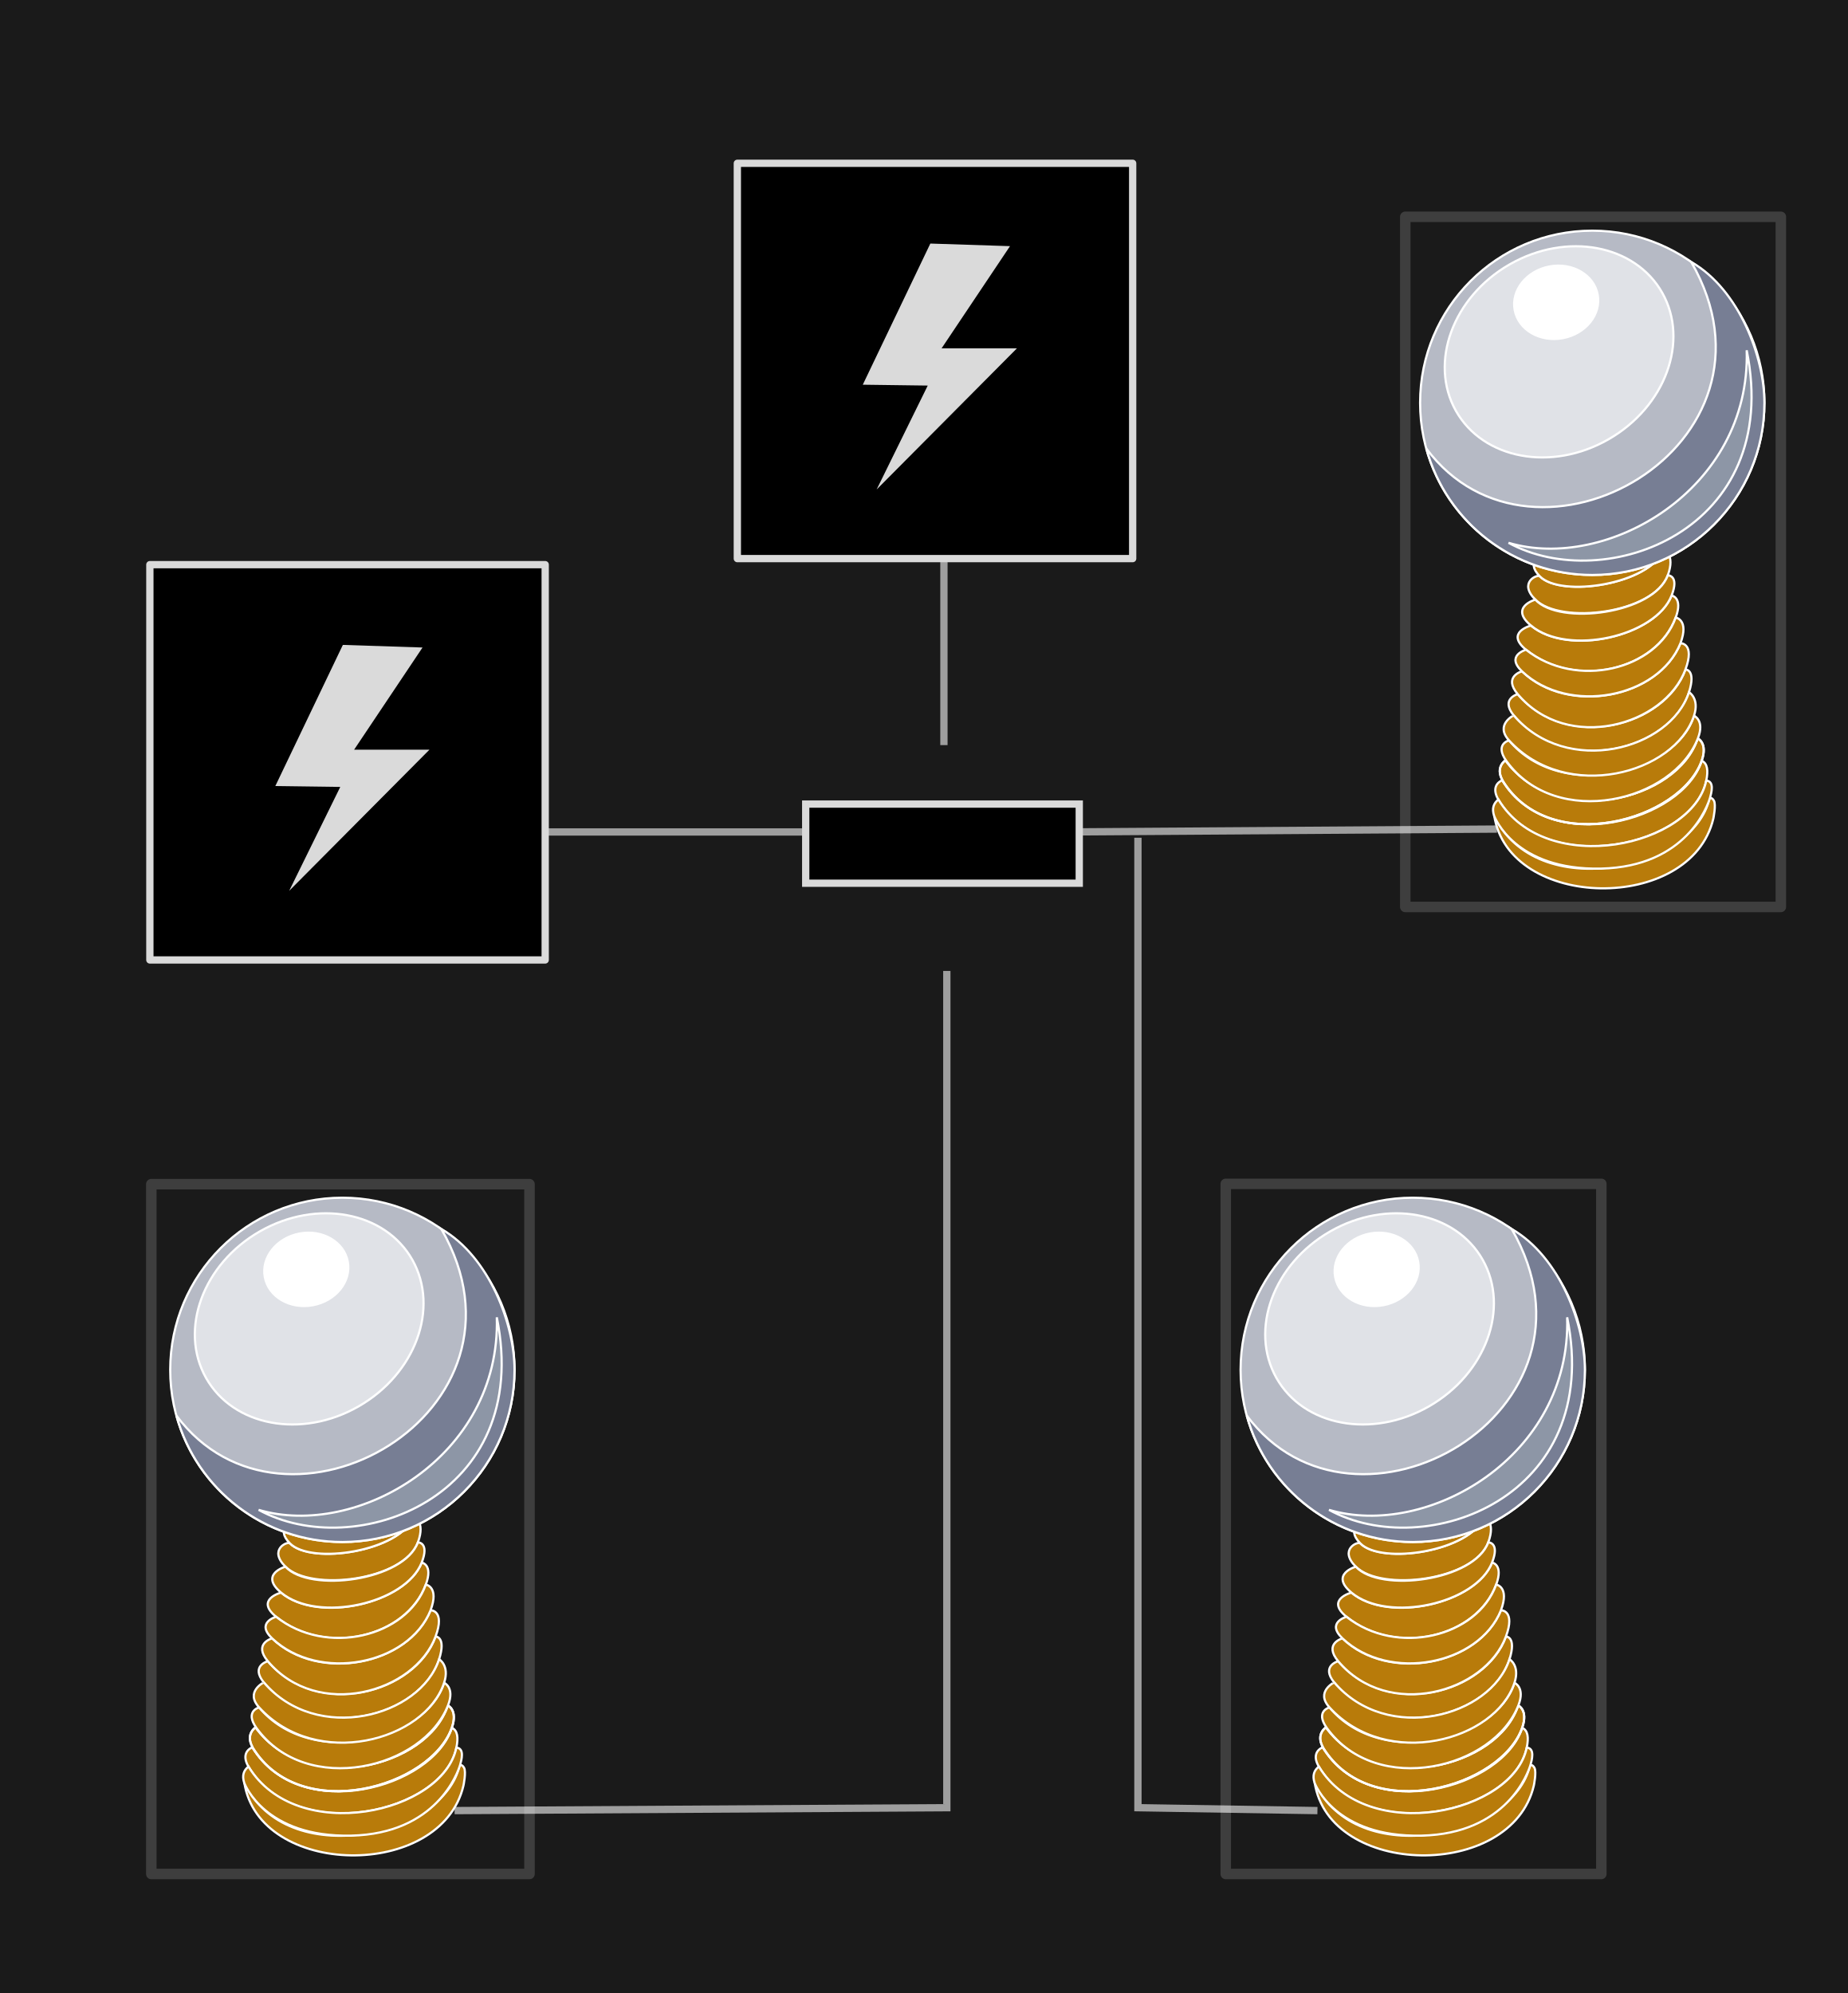
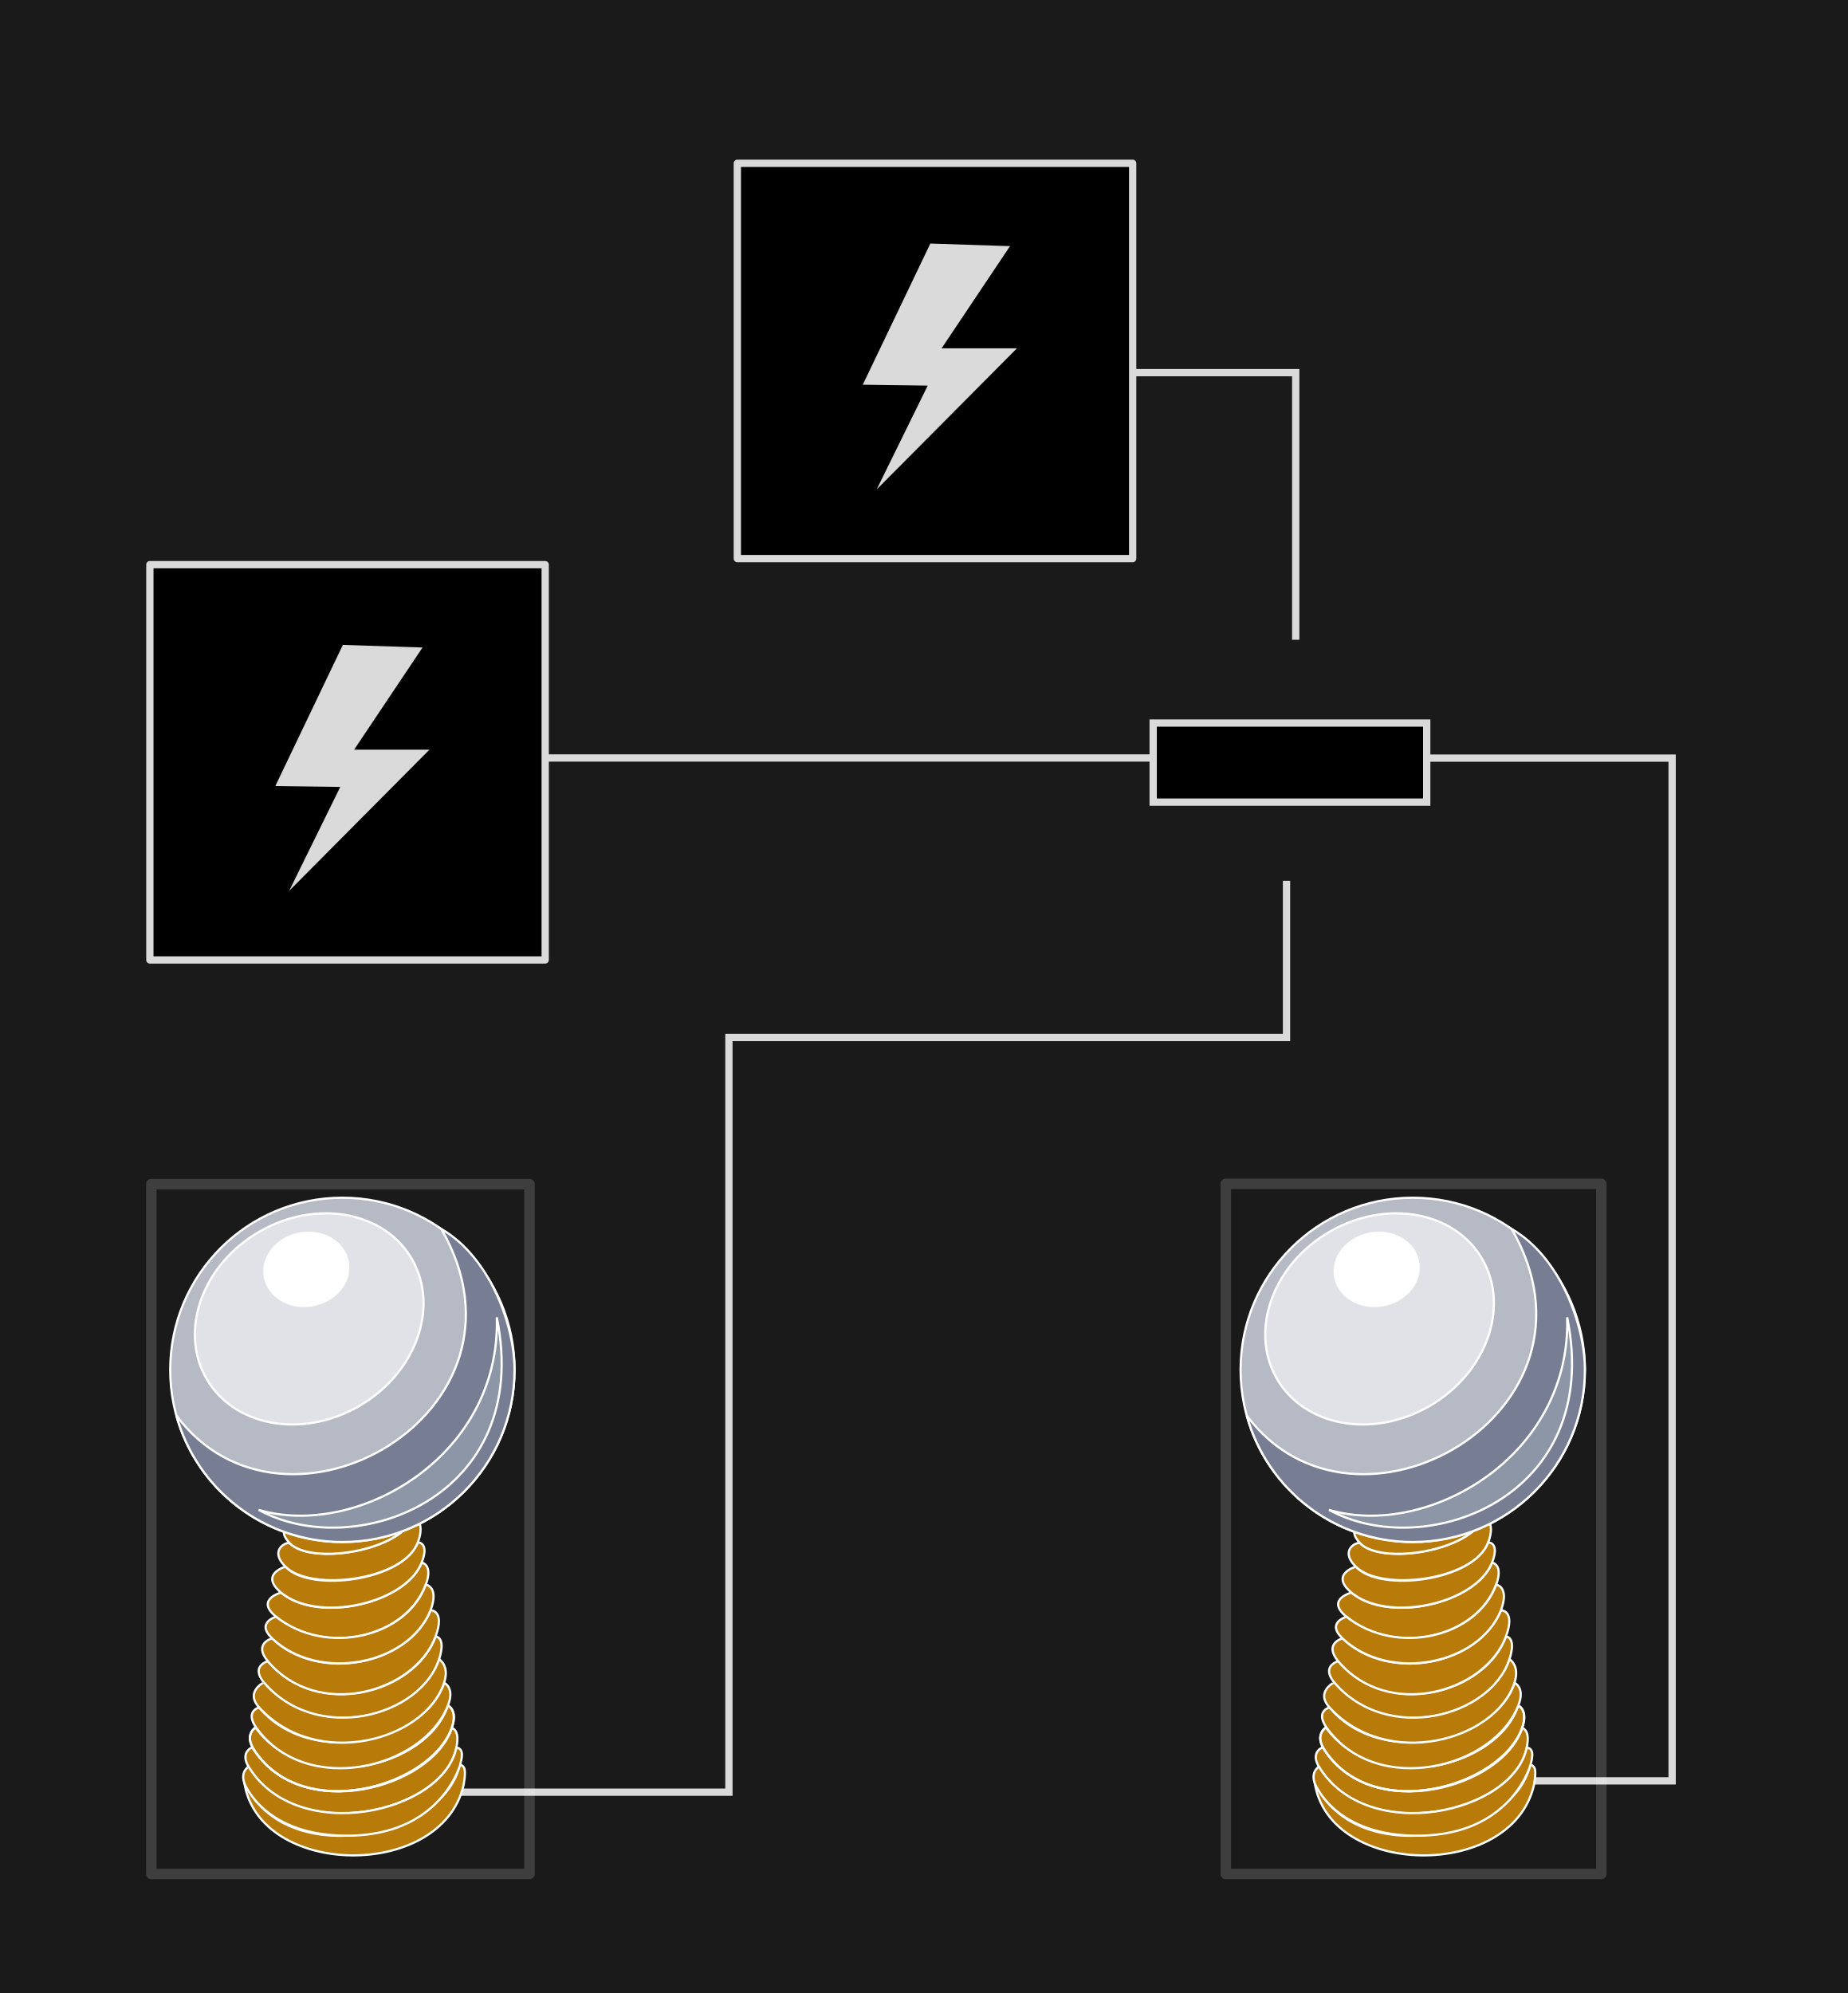
<svg xmlns="http://www.w3.org/2000/svg" width="253.385" height="273.296" viewBox="0 0 253.385 273.296" id="svg2" version="1.1">
  <defs id="defs4">
    <pattern y="0" x="0" height="6" width="6" patternUnits="userSpaceOnUse" id="EMFhbasepattern" />
  </defs>
  <g id="background">
    <rect style="color:#000000;clip-rule:nonzero;display:inline;overflow:visible;visibility:visible;opacity:1;isolation:auto;mix-blend-mode:normal;color-interpolation:sRGB;color-interpolation-filters:linearRGB;solid-color:#000000;solid-opacity:1;fill:#1a1a1a;fill-opacity:1;fill-rule:nonzero;stroke:none;stroke-width:1.459px;stroke-linecap:butt;stroke-linejoin:miter;stroke-miterlimit:4;stroke-dasharray:none;stroke-dashoffset:0;stroke-opacity:1;color-rendering:auto;image-rendering:auto;shape-rendering:auto;text-rendering:auto;enable-background:accumulate" id="rect4145" width="253.764" height="273.719" x="-0.009" y="-0.078" />
  </g>
  <g id="powerlines" powerlines="" transform="translate(0,2)">
-     <path transform="translate(-85.73159,22.27616)" style="fill:none;fill-rule:evenodd;stroke:#9e9e9e;stroke-width:1px;stroke-linecap:butt;stroke-linejoin:miter;stroke-opacity:1" d="m 151.242,89.81 49.629,0" id="path4337" />
-     <path transform="translate(-85.73159,22.27616)" style="fill:none;fill-rule:evenodd;stroke:#9e9e9e;stroke-width:1px;stroke-linecap:butt;stroke-linejoin:miter;stroke-opacity:1" d="m 231.045,89.81 59.952,-0.397" id="path4339" />
-     <path transform="translate(-85.73159,22.27616)" style="fill:none;fill-rule:evenodd;stroke:#9e9e9e;stroke-width:1px;stroke-linecap:butt;stroke-linejoin:miter;stroke-opacity:1" d="m 241.765,90.604 0,133.006 24.616,0.397" id="path4341" />
-     <path transform="translate(-85.73159,22.27616)" style="fill:none;fill-rule:evenodd;stroke:#9e9e9e;stroke-width:1px;stroke-linecap:butt;stroke-linejoin:miter;stroke-opacity:1" d="m 215.164,77.899 -1e-5,-30.969" id="path4343" />
-     <path transform="translate(-85.73159,22.27616)" style="fill:none;fill-rule:evenodd;stroke:#9e9e9e;stroke-width:1px;stroke-linecap:butt;stroke-linejoin:miter;stroke-opacity:1" d="m 215.561,108.868 0,114.742 -67.496,0.397" id="path4345" />
+     <path style="fill:none;fill-rule:evenodd;stroke:#dadada;stroke-width:1;stroke-linecap:butt;stroke-linejoin:miter;stroke-miterlimit:4;stroke-dasharray:none;stroke-opacity:1" d="M 191.101,101.958 L 229.285,101.958 L 229.285,242.205 L 206.312,242.205" id="path3380-1" />
+     <path style="fill:none;fill-rule:evenodd;stroke:#dadada;stroke-width:1;stroke-linecap:butt;stroke-linejoin:miter;stroke-miterlimit:4;stroke-dasharray:none;stroke-opacity:1" d="M 61.75,243.759 L 99.951,243.759 L 99.951,140.268 L 176.409,140.268 L 176.409,118.781" id="path4166" />
+     <path style="fill:none;fill-rule:evenodd;stroke:#dadada;stroke-width:1px;stroke-linecap:butt;stroke-linejoin:miter;stroke-opacity:1" d="M 70.1,101.94 L 161.069,101.94" id="path4193" />
+     <path style="fill:none;fill-rule:evenodd;stroke:#dadada;stroke-width:1px;stroke-linecap:butt;stroke-linejoin:miter;stroke-opacity:1" d="M 177.672,85.73 L 177.672,49.101 L 145.674,49.101" id="path4197" />
  </g>
  <g transform="translate(114.5869,48.403)" id="generators">
    <rect y="-26.011" x="-13.482" height="54.208" width="54.208" id="rect4209" style="opacity:1;fill:#000000;fill-opacity:1;stroke:#dadada;stroke-width:1;stroke-linejoin:round;stroke-miterlimit:4;stroke-dasharray:none;stroke-dashoffset:0;stroke-opacity:1" />
    <rect style="opacity:1;fill:#000000;fill-opacity:1;stroke:#dadada;stroke-width:1;stroke-linejoin:round;stroke-miterlimit:4;stroke-dasharray:none;stroke-dashoffset:0;stroke-opacity:1" id="rect4188" width="54.208" height="54.208" x="-94.037" y="29.026" />
  </g>
  <g transform="translate(-85.73159,24.27616)" id="switches">
-     <path id="path4148-3" d="m 233.721,85.988 0,10.848 c -37.509,0 0,0 -37.509,0 l 0,-10.848 z" style="fill:#000000;fill-opacity:1;fill-rule:evenodd;stroke:#dadada;stroke-width:1;stroke-linecap:butt;stroke-linejoin:miter;stroke-miterlimit:4;stroke-dasharray:none;stroke-opacity:1" />
+     <path id="path4148-3" d="M 281.365,74.871 L 281.365,85.719 C 243.857,85.719 281.365,85.719 243.857,85.719 L 243.857,74.871 Z" style="fill:#000000;fill-opacity:1;fill-rule:evenodd;stroke:#dadada;stroke-width:1;stroke-linecap:butt;stroke-linejoin:miter;stroke-miterlimit:4;stroke-dasharray:none;stroke-opacity:1" />
  </g>
  <g id="decorations">
    <path style="fill:#dadada;fill-opacity:1;fill-rule:evenodd;stroke:none;stroke-width:1;stroke-linecap:butt;stroke-linejoin:miter;stroke-miterlimit:4;stroke-dasharray:none;stroke-opacity:1" d="M 127.569,33.398 L 138.493,33.754 L 129.112,47.767 L 139.443,47.767 L 120.206,67.123 L 127.212,52.873 L 118.306,52.754 Z" id="path4159" />
    <g id="g4222" transform="matrix(0.4539065,0,0,0.4539065,70.6501,101.7164)" style="stroke:#ffffff;stroke-width:0.661;stroke-miterlimit:4;stroke-dasharray:none;stroke-opacity:1">
      <path style="fill:#b87b0a;fill-opacity:1;fill-rule:evenodd;stroke:#ffffff;stroke-width:0.661;stroke-linecap:butt;stroke-linejoin:miter;stroke-miterlimit:4;stroke-dasharray:none;stroke-opacity:1" d="M 241.495,314.36 C 254.132,341.538 302.032,330.68 306.498,309.238 C 306.498,309.238 307.175,308.73 307.874,309.936 C 308.593,311.164 307.704,315.355 307.704,315.355 C 300.931,344.078 245.813,343.147 241.495,314.36 Z" id="path4160" />
      <path style="fill:#b87b0a;fill-opacity:1;fill-rule:evenodd;stroke:#ffffff;stroke-width:0.661;stroke-linecap:butt;stroke-linejoin:miter;stroke-miterlimit:4;stroke-dasharray:none;stroke-opacity:1" d="M 305.566,303.904 C 306.18,300.877 305.969,298.634 304.169,297.893 C 298.56,315.948 258.407,327.356 243.929,303.777 C 241.771,304.73 241.114,306.825 242.765,309.619 C 257.116,333.791 301.566,323.546 305.566,303.904 Z" id="path4162" />
      <path style="fill:#b87b0a;fill-opacity:1;fill-rule:evenodd;stroke:#ffffff;stroke-width:0.661;stroke-miterlimit:4;stroke-dasharray:none;stroke-opacity:1" d="M 243.993,303.819 C 258.407,327.356 297.989,315.757 304.212,297.829 C 306.074,292.432 302.963,291.119 302.963,291.119 C 296.846,310 260.355,318.742 244.903,297.766 C 244.903,297.766 241.771,299.734 243.972,303.714 Z" id="path4164" />
      <path style="fill:none;stroke:#ffffff;stroke-width:0.661;stroke-linecap:butt;stroke-linejoin:miter;stroke-miterlimit:4;stroke-dasharray:none;stroke-opacity:1" d="M 243.993,303.819 C 258.407,327.356 297.989,315.757 304.212,297.829 C 306.074,292.432 302.963,291.119 302.963,291.119 C 296.846,310 260.355,318.742 244.903,297.766 C 244.903,297.766 241.771,299.734 243.972,303.714" id="path4166-9" />
      <path style="fill:#b87b0a;fill-opacity:1;fill-rule:evenodd;stroke:#ffffff;stroke-width:0.661;stroke-linecap:butt;stroke-linejoin:miter;stroke-miterlimit:4;stroke-dasharray:none;stroke-opacity:1" d="M 253.92,249.21 C 261.604,256.872 289.691,253.422 293.946,241.865 C 296.338,235.346 292.655,234.16 292.655,234.16 C 288.612,244.532 261.752,248.765 255.254,242.14 C 254.534,241.505 248.713,244.003 253.92,249.21 Z" id="path4168" />
      <path style="fill:#b87b0a;fill-opacity:1;fill-rule:evenodd;stroke:#ffffff;stroke-width:0.661;stroke-linecap:butt;stroke-linejoin:miter;stroke-miterlimit:4;stroke-dasharray:none;stroke-opacity:1" d="M 245.983,291.733 C 261.709,310.529 296.401,301.745 301.862,284.283 C 301.862,284.283 305.143,285.658 303.069,291.035 C 295.66,310.211 260.376,318.911 245.199,297.977 C 241.495,292.855 245.983,291.733 245.983,291.733 Z" id="path4170" />
      <path style="fill:#b87b0a;fill-opacity:1;fill-rule:evenodd;stroke:#ffffff;stroke-width:0.661;stroke-linecap:butt;stroke-linejoin:miter;stroke-miterlimit:4;stroke-dasharray:none;stroke-opacity:1" d="M 247.358,284.134 C 262.831,303.1 294.877,294.697 300.359,277.171 C 302.54,270.249 299.28,270.313 299.28,270.313 C 293.142,287.331 263.911,295.48 248.607,277.763 C 248.607,277.763 243.337,279.181 247.358,284.134 Z" id="path4172" />
      <path style="fill:#b87b0a;fill-opacity:1;fill-rule:evenodd;stroke:#ffffff;stroke-width:0.661;stroke-linecap:butt;stroke-linejoin:miter;stroke-miterlimit:4;stroke-dasharray:none;stroke-opacity:1" d="M 251.105,264.344 C 266.091,276.514 290.475,270.482 296.338,254.628 C 298.603,248.469 295.089,247.982 295.089,247.982 C 290.242,260.301 263.784,266.461 252.608,257.041 C 252.608,257.041 244.67,259.116 251.105,264.344 Z" id="path4174" />
      <path style="fill:#b87b0a;fill-opacity:1;fill-rule:evenodd;stroke:#ffffff;stroke-width:0.661;stroke-linecap:butt;stroke-linejoin:miter;stroke-miterlimit:4;stroke-dasharray:none;stroke-opacity:1" d="M 292.655,234.16 C 288.612,244.532 261.731,248.786 255.254,242.14 C 250.597,237.378 256.418,235.832 256.418,235.832 C 263.149,245.146 287.321,240.849 292.655,234.16 Z" id="path4176" />
      <path style="fill:#b87b0a;fill-opacity:1;fill-rule:evenodd;stroke:#ffffff;stroke-width:0.661;stroke-linecap:butt;stroke-linejoin:miter;stroke-miterlimit:4;stroke-dasharray:none;stroke-opacity:1" d="M 242.765,309.598 C 257.413,333.622 301.524,323.631 305.566,303.883 C 308.149,304.052 307.069,307.756 306.709,309.048 C 306.032,311.418 299.555,329.896 273.774,330.468 C 247.676,331.039 241.644,314.847 241.495,314.572 C 240.712,312.243 241.368,310.698 242.765,309.598 Z" id="path4178" />
      <path style="fill:#b87b0a;fill-opacity:1;fill-rule:evenodd;stroke:#ffffff;stroke-width:0.661;stroke-linecap:butt;stroke-linejoin:miter;stroke-miterlimit:4;stroke-dasharray:none;stroke-opacity:1" d="M 301.862,284.283 C 303.598,279.054 300.359,277.171 300.359,277.171 C 294.623,294.612 263.445,302.909 247.38,284.156 C 247.401,284.198 241.644,286.992 245.983,291.733 C 263.403,310.804 296.084,301.766 301.862,284.283 Z" id="path4180" />
      <path style="fill:#b87b0a;fill-opacity:1;fill-rule:evenodd;stroke:#ffffff;stroke-width:0.661;stroke-linecap:butt;stroke-linejoin:miter;stroke-miterlimit:4;stroke-dasharray:none;stroke-opacity:1" d="M 248.607,277.763 C 263.699,295.67 292.972,287.267 299.28,270.313 C 302.243,262.312 297.777,262.375 297.777,262.375 C 291.088,278.927 263.911,284.346 249.898,270.863 C 249.898,270.863 244.099,272.429 248.607,277.763 Z" id="path4182" />
      <path style="fill:#b87b0a;fill-opacity:1;fill-rule:evenodd;stroke:#ffffff;stroke-width:0.661;stroke-linecap:butt;stroke-linejoin:miter;stroke-miterlimit:4;stroke-dasharray:none;stroke-opacity:1" d="M 251.105,264.344 C 266.218,276.345 290.58,270.525 296.338,254.628 C 296.338,254.628 300.444,255.221 297.777,262.375 C 291.088,278.927 264.017,284.24 249.898,270.863 C 244.861,266.101 251.105,264.344 251.105,264.344 Z" id="path4184" />
      <path style="fill:#b87b0a;fill-opacity:1;fill-rule:evenodd;stroke:#ffffff;stroke-width:0.661;stroke-linecap:butt;stroke-linejoin:miter;stroke-miterlimit:4;stroke-dasharray:none;stroke-opacity:1" d="M 252.608,257.041 C 263.868,266.376 290.221,260.301 295.089,247.982 C 297.523,241.823 293.946,241.865 293.946,241.865 C 289.713,253.422 261.265,257.211 253.92,249.21 C 253.92,249.21 245.94,251.496 252.608,257.041 Z" id="path4186" />
      <path style="fill:#b6bac5;fill-opacity:1;fill-rule:nonzero;stroke:#ffffff;stroke-width:0.661;stroke-linecap:butt;stroke-linejoin:miter;stroke-miterlimit:4;stroke-dasharray:none;stroke-opacity:1" d="M 323.134,189.753 C 323.134,218.476 299.851,241.759 271.129,241.759 C 242.406,241.759 219.122,218.476 219.122,189.753 C 219.122,161.03 242.406,137.747 271.129,137.747 C 299.851,137.747 323.134,161.03 323.134,189.753 Z" id="path4188" />
      <path style="fill:#e0e2e7;fill-opacity:1;fill-rule:nonzero;stroke:#ffffff;stroke-width:0.661;stroke-linecap:butt;stroke-linejoin:miter;stroke-miterlimit:4;stroke-dasharray:none;stroke-opacity:1" d="M 275.997,200.802 C 258.788,210.644 238.172,206.792 229.938,192.187 C 221.726,177.582 229.007,157.749 246.215,147.907 C 263.424,138.064 284.04,141.917 292.274,156.522 C 300.486,171.126 293.205,190.96 275.997,200.802 Z" id="path4190" />
      <path style="fill:#ffffff;fill-opacity:1;fill-rule:nonzero;stroke:#ffffff;stroke-width:0.661;stroke-linecap:butt;stroke-linejoin:miter;stroke-miterlimit:4;stroke-dasharray:none;stroke-opacity:1" d="M 262.239,170.216 C 255.338,171.507 248.819,167.719 247.697,161.729 C 246.575,155.76 251.295,149.854 258.217,148.563 C 265.117,147.272 271.637,151.082 272.758,157.051 C 273.88,163.041 269.16,168.925 262.239,170.216 Z" id="path4192" />
      <path style="fill:#777e94;fill-opacity:1;fill-rule:evenodd;stroke:#ffffff;stroke-width:0.661;stroke-linecap:butt;stroke-linejoin:miter;stroke-miterlimit:4;stroke-dasharray:none;stroke-opacity:1" d="M 301.037,147.208 C 332.871,202.58 253.603,247.453 220.985,203.553 C 227.187,226.117 247.718,241.759 271.129,241.759 C 299.851,241.759 323.134,218.476 323.134,189.753 C 323.134,176.249 315.663,155.654 301.037,147.208 Z" id="path4194" />
      <path style="fill:#8d96a6;fill-opacity:1;fill-rule:evenodd;stroke:#ffffff;stroke-width:0.661;stroke-linecap:butt;stroke-linejoin:miter;stroke-miterlimit:4;stroke-dasharray:none;stroke-opacity:1" d="M 317.779,173.878 C 319.049,216.084 275.341,240.849 245.834,232.044 C 274.769,247.982 328.849,228.488 317.779,173.878 Z" id="path4196" />
    </g>
    <g transform="matrix(0.4539065,0,0,0.4539065,-76.12016,101.7164)" id="g4243" style="stroke:#ffffff;stroke-width:0.661;stroke-miterlimit:4;stroke-dasharray:none;stroke-opacity:1">
      <path id="path4245" d="M 241.495,314.36 C 254.132,341.538 302.032,330.68 306.498,309.238 C 306.498,309.238 307.175,308.73 307.874,309.936 C 308.593,311.164 307.704,315.355 307.704,315.355 C 300.931,344.078 245.813,343.147 241.495,314.36 Z" style="fill:#b87b0a;fill-opacity:1;fill-rule:evenodd;stroke:#ffffff;stroke-width:0.661;stroke-linecap:butt;stroke-linejoin:miter;stroke-miterlimit:4;stroke-dasharray:none;stroke-opacity:1" />
      <path id="path4247" d="M 305.566,303.904 C 306.18,300.877 305.969,298.634 304.169,297.893 C 298.56,315.948 258.407,327.356 243.929,303.777 C 241.771,304.73 241.114,306.825 242.765,309.619 C 257.116,333.791 301.566,323.546 305.566,303.904 Z" style="fill:#b87b0a;fill-opacity:1;fill-rule:evenodd;stroke:#ffffff;stroke-width:0.661;stroke-linecap:butt;stroke-linejoin:miter;stroke-miterlimit:4;stroke-dasharray:none;stroke-opacity:1" />
      <path id="path4249" d="M 243.993,303.819 C 258.407,327.356 297.989,315.757 304.212,297.829 C 306.074,292.432 302.963,291.119 302.963,291.119 C 296.846,310 260.355,318.742 244.903,297.766 C 244.903,297.766 241.771,299.734 243.972,303.714 Z" style="fill:#b87b0a;fill-opacity:1;fill-rule:evenodd;stroke:#ffffff;stroke-width:0.661;stroke-miterlimit:4;stroke-dasharray:none;stroke-opacity:1" />
      <path id="path4251" d="M 243.993,303.819 C 258.407,327.356 297.989,315.757 304.212,297.829 C 306.074,292.432 302.963,291.119 302.963,291.119 C 296.846,310 260.355,318.742 244.903,297.766 C 244.903,297.766 241.771,299.734 243.972,303.714" style="fill:none;stroke:#ffffff;stroke-width:0.661;stroke-linecap:butt;stroke-linejoin:miter;stroke-miterlimit:4;stroke-dasharray:none;stroke-opacity:1" />
      <path id="path4253" d="M 253.92,249.21 C 261.604,256.872 289.691,253.422 293.946,241.865 C 296.338,235.346 292.655,234.16 292.655,234.16 C 288.612,244.532 261.752,248.765 255.254,242.14 C 254.534,241.505 248.713,244.003 253.92,249.21 Z" style="fill:#b87b0a;fill-opacity:1;fill-rule:evenodd;stroke:#ffffff;stroke-width:0.661;stroke-linecap:butt;stroke-linejoin:miter;stroke-miterlimit:4;stroke-dasharray:none;stroke-opacity:1" />
      <path id="path4255" d="M 245.983,291.733 C 261.709,310.529 296.401,301.745 301.862,284.283 C 301.862,284.283 305.143,285.658 303.069,291.035 C 295.66,310.211 260.376,318.911 245.199,297.977 C 241.495,292.855 245.983,291.733 245.983,291.733 Z" style="fill:#b87b0a;fill-opacity:1;fill-rule:evenodd;stroke:#ffffff;stroke-width:0.661;stroke-linecap:butt;stroke-linejoin:miter;stroke-miterlimit:4;stroke-dasharray:none;stroke-opacity:1" />
      <path id="path4257" d="M 247.358,284.134 C 262.831,303.1 294.877,294.697 300.359,277.171 C 302.54,270.249 299.28,270.313 299.28,270.313 C 293.142,287.331 263.911,295.48 248.607,277.763 C 248.607,277.763 243.337,279.181 247.358,284.134 Z" style="fill:#b87b0a;fill-opacity:1;fill-rule:evenodd;stroke:#ffffff;stroke-width:0.661;stroke-linecap:butt;stroke-linejoin:miter;stroke-miterlimit:4;stroke-dasharray:none;stroke-opacity:1" />
      <path id="path4259" d="M 251.105,264.344 C 266.091,276.514 290.475,270.482 296.338,254.628 C 298.603,248.469 295.089,247.982 295.089,247.982 C 290.242,260.301 263.784,266.461 252.608,257.041 C 252.608,257.041 244.67,259.116 251.105,264.344 Z" style="fill:#b87b0a;fill-opacity:1;fill-rule:evenodd;stroke:#ffffff;stroke-width:0.661;stroke-linecap:butt;stroke-linejoin:miter;stroke-miterlimit:4;stroke-dasharray:none;stroke-opacity:1" />
      <path id="path4261" d="M 292.655,234.16 C 288.612,244.532 261.731,248.786 255.254,242.14 C 250.597,237.378 256.418,235.832 256.418,235.832 C 263.149,245.146 287.321,240.849 292.655,234.16 Z" style="fill:#b87b0a;fill-opacity:1;fill-rule:evenodd;stroke:#ffffff;stroke-width:0.661;stroke-linecap:butt;stroke-linejoin:miter;stroke-miterlimit:4;stroke-dasharray:none;stroke-opacity:1" />
      <path id="path4263" d="M 242.765,309.598 C 257.413,333.622 301.524,323.631 305.566,303.883 C 308.149,304.052 307.069,307.756 306.709,309.048 C 306.032,311.418 299.555,329.896 273.774,330.468 C 247.676,331.039 241.644,314.847 241.495,314.572 C 240.712,312.243 241.368,310.698 242.765,309.598 Z" style="fill:#b87b0a;fill-opacity:1;fill-rule:evenodd;stroke:#ffffff;stroke-width:0.661;stroke-linecap:butt;stroke-linejoin:miter;stroke-miterlimit:4;stroke-dasharray:none;stroke-opacity:1" />
      <path id="path4265" d="M 301.862,284.283 C 303.598,279.054 300.359,277.171 300.359,277.171 C 294.623,294.612 263.445,302.909 247.38,284.156 C 247.401,284.198 241.644,286.992 245.983,291.733 C 263.403,310.804 296.084,301.766 301.862,284.283 Z" style="fill:#b87b0a;fill-opacity:1;fill-rule:evenodd;stroke:#ffffff;stroke-width:0.661;stroke-linecap:butt;stroke-linejoin:miter;stroke-miterlimit:4;stroke-dasharray:none;stroke-opacity:1" />
      <path id="path4267" d="M 248.607,277.763 C 263.699,295.67 292.972,287.267 299.28,270.313 C 302.243,262.312 297.777,262.375 297.777,262.375 C 291.088,278.927 263.911,284.346 249.898,270.863 C 249.898,270.863 244.099,272.429 248.607,277.763 Z" style="fill:#b87b0a;fill-opacity:1;fill-rule:evenodd;stroke:#ffffff;stroke-width:0.661;stroke-linecap:butt;stroke-linejoin:miter;stroke-miterlimit:4;stroke-dasharray:none;stroke-opacity:1" />
      <path id="path4269" d="M 251.105,264.344 C 266.218,276.345 290.58,270.525 296.338,254.628 C 296.338,254.628 300.444,255.221 297.777,262.375 C 291.088,278.927 264.017,284.24 249.898,270.863 C 244.861,266.101 251.105,264.344 251.105,264.344 Z" style="fill:#b87b0a;fill-opacity:1;fill-rule:evenodd;stroke:#ffffff;stroke-width:0.661;stroke-linecap:butt;stroke-linejoin:miter;stroke-miterlimit:4;stroke-dasharray:none;stroke-opacity:1" />
      <path id="path4271" d="M 252.608,257.041 C 263.868,266.376 290.221,260.301 295.089,247.982 C 297.523,241.823 293.946,241.865 293.946,241.865 C 289.713,253.422 261.265,257.211 253.92,249.21 C 253.92,249.21 245.94,251.496 252.608,257.041 Z" style="fill:#b87b0a;fill-opacity:1;fill-rule:evenodd;stroke:#ffffff;stroke-width:0.661;stroke-linecap:butt;stroke-linejoin:miter;stroke-miterlimit:4;stroke-dasharray:none;stroke-opacity:1" />
      <path id="path4273" d="M 323.134,189.753 C 323.134,218.476 299.851,241.759 271.129,241.759 C 242.406,241.759 219.122,218.476 219.122,189.753 C 219.122,161.03 242.406,137.747 271.129,137.747 C 299.851,137.747 323.134,161.03 323.134,189.753 Z" style="fill:#b6bac5;fill-opacity:1;fill-rule:nonzero;stroke:#ffffff;stroke-width:0.661;stroke-linecap:butt;stroke-linejoin:miter;stroke-miterlimit:4;stroke-dasharray:none;stroke-opacity:1" />
      <path id="path4275" d="M 275.997,200.802 C 258.788,210.644 238.172,206.792 229.938,192.187 C 221.726,177.582 229.007,157.749 246.215,147.907 C 263.424,138.064 284.04,141.917 292.274,156.522 C 300.486,171.126 293.205,190.96 275.997,200.802 Z" style="fill:#e0e2e7;fill-opacity:1;fill-rule:nonzero;stroke:#ffffff;stroke-width:0.661;stroke-linecap:butt;stroke-linejoin:miter;stroke-miterlimit:4;stroke-dasharray:none;stroke-opacity:1" />
      <path id="path4277" d="M 262.239,170.216 C 255.338,171.507 248.819,167.719 247.697,161.729 C 246.575,155.76 251.295,149.854 258.217,148.563 C 265.117,147.272 271.637,151.082 272.758,157.051 C 273.88,163.041 269.16,168.925 262.239,170.216 Z" style="fill:#ffffff;fill-opacity:1;fill-rule:nonzero;stroke:#ffffff;stroke-width:0.661;stroke-linecap:butt;stroke-linejoin:miter;stroke-miterlimit:4;stroke-dasharray:none;stroke-opacity:1" />
      <path id="path4279" d="M 301.037,147.208 C 332.871,202.58 253.603,247.453 220.985,203.553 C 227.187,226.117 247.718,241.759 271.129,241.759 C 299.851,241.759 323.134,218.476 323.134,189.753 C 323.134,176.249 315.663,155.654 301.037,147.208 Z" style="fill:#777e94;fill-opacity:1;fill-rule:evenodd;stroke:#ffffff;stroke-width:0.661;stroke-linecap:butt;stroke-linejoin:miter;stroke-miterlimit:4;stroke-dasharray:none;stroke-opacity:1" />
      <path id="path4281" d="M 317.779,173.878 C 319.049,216.084 275.341,240.849 245.834,232.044 C 274.769,247.982 328.849,228.488 317.779,173.878 Z" style="fill:#8d96a6;fill-opacity:1;fill-rule:evenodd;stroke:#ffffff;stroke-width:0.661;stroke-linecap:butt;stroke-linejoin:miter;stroke-miterlimit:4;stroke-dasharray:none;stroke-opacity:1" />
    </g>
    <path id="path4191" d="M 47.013,88.435 L 57.938,88.791 L 48.557,102.803 L 58.888,102.803 L 39.651,122.159 L 46.657,107.91 L 37.751,107.791 Z" style="fill:#dadada;fill-opacity:1;fill-rule:evenodd;stroke:none;stroke-width:1;stroke-linecap:butt;stroke-linejoin:miter;stroke-miterlimit:4;stroke-dasharray:none;stroke-opacity:1" />
-     <g style="stroke:#ffffff;stroke-width:0.661;stroke-miterlimit:4;stroke-dasharray:none;stroke-opacity:1" transform="matrix(0.4539065,0,0,0.4539065,95.26611,-30.89245)" id="g4293">
-       <path id="path4295" d="m 241.495,314.36 c 12.636,27.178 60.536,16.32 65.002,-5.122 0,0 0.677,-0.508 1.376,0.699 0.72,1.228 -0.169,5.419 -0.169,5.419 -6.773,28.723 -61.891,27.792 -66.209,-0.995 z" style="fill:#b87b0a;fill-opacity:1;fill-rule:evenodd;stroke:#ffffff;stroke-width:0.661;stroke-linecap:butt;stroke-linejoin:miter;stroke-miterlimit:4;stroke-dasharray:none;stroke-opacity:1" />
-       <path id="path4297" d="m 305.566,303.904 c 0.614,-3.027 0.402,-5.271 -1.397,-6.011 -5.609,18.055 -45.762,29.464 -60.24,5.884 -2.159,0.953 -2.815,3.048 -1.164,5.842 14.351,24.172 58.801,13.928 62.801,-5.715 z" style="fill:#b87b0a;fill-opacity:1;fill-rule:evenodd;stroke:#ffffff;stroke-width:0.661;stroke-linecap:butt;stroke-linejoin:miter;stroke-miterlimit:4;stroke-dasharray:none;stroke-opacity:1" />
-       <path id="path4299" d="m 243.993,303.819 c 14.414,23.537 53.996,11.938 60.219,-5.99 1.863,-5.397 -1.249,-6.71 -1.249,-6.71 -6.117,18.88 -42.608,27.622 -58.06,6.646 0,0 -3.133,1.968 -0.931,5.948 z" style="fill:#b87b0a;fill-opacity:1;fill-rule:evenodd;stroke:#ffffff;stroke-width:0.661;stroke-miterlimit:4;stroke-dasharray:none;stroke-opacity:1" />
-       <path id="path4301" d="m 243.993,303.819 c 14.414,23.537 53.996,11.938 60.219,-5.99 1.863,-5.397 -1.249,-6.71 -1.249,-6.71 -6.117,18.88 -42.608,27.622 -58.06,6.646 0,0 -3.133,1.968 -0.931,5.948" style="fill:none;stroke:#ffffff;stroke-width:0.661;stroke-linecap:butt;stroke-linejoin:miter;stroke-miterlimit:4;stroke-dasharray:none;stroke-opacity:1" />
-       <path id="path4303" d="m 253.92,249.21 c 7.684,7.662 35.771,4.212 40.026,-7.345 2.392,-6.519 -1.291,-7.705 -1.291,-7.705 -4.043,10.372 -30.903,14.605 -37.401,7.98 -0.72,-0.635 -6.54,1.863 -1.333,7.07 z" style="fill:#b87b0a;fill-opacity:1;fill-rule:evenodd;stroke:#ffffff;stroke-width:0.661;stroke-linecap:butt;stroke-linejoin:miter;stroke-miterlimit:4;stroke-dasharray:none;stroke-opacity:1" />
-       <path id="path4305" d="m 245.983,291.733 c 15.727,18.796 50.419,10.012 55.88,-7.451 0,0 3.281,1.376 1.206,6.752 -7.408,19.177 -42.693,27.876 -57.869,6.943 -3.704,-5.122 0.783,-6.244 0.783,-6.244 z" style="fill:#b87b0a;fill-opacity:1;fill-rule:evenodd;stroke:#ffffff;stroke-width:0.661;stroke-linecap:butt;stroke-linejoin:miter;stroke-miterlimit:4;stroke-dasharray:none;stroke-opacity:1" />
-       <path id="path4307" d="m 247.358,284.134 c 15.473,18.965 47.519,10.562 53.001,-6.964 2.18,-6.921 -1.079,-6.858 -1.079,-6.858 -6.138,17.018 -35.369,25.167 -50.673,7.45 0,0 -5.27,1.418 -1.249,6.371 z" style="fill:#b87b0a;fill-opacity:1;fill-rule:evenodd;stroke:#ffffff;stroke-width:0.661;stroke-linecap:butt;stroke-linejoin:miter;stroke-miterlimit:4;stroke-dasharray:none;stroke-opacity:1" />
-       <path id="path4309" d="m 251.105,264.344 c 14.986,12.171 39.37,6.138 45.233,-9.716 2.265,-6.16 -1.249,-6.646 -1.249,-6.646 -4.847,12.319 -31.305,18.479 -42.481,9.059 0,0 -7.937,2.074 -1.503,7.303 z" style="fill:#b87b0a;fill-opacity:1;fill-rule:evenodd;stroke:#ffffff;stroke-width:0.661;stroke-linecap:butt;stroke-linejoin:miter;stroke-miterlimit:4;stroke-dasharray:none;stroke-opacity:1" />
-       <path id="path4311" d="m 292.655,234.16 c -4.043,10.372 -30.924,14.626 -37.401,7.98 -4.657,-4.763 1.164,-6.308 1.164,-6.308 6.731,9.313 30.903,5.016 36.237,-1.672 z" style="fill:#b87b0a;fill-opacity:1;fill-rule:evenodd;stroke:#ffffff;stroke-width:0.661;stroke-linecap:butt;stroke-linejoin:miter;stroke-miterlimit:4;stroke-dasharray:none;stroke-opacity:1" />
-       <path id="path4313" d="m 242.765,309.598 c 14.647,24.024 58.758,14.034 62.801,-5.715 2.582,0.169 1.503,3.873 1.143,5.165 -0.677,2.37 -7.154,20.849 -32.935,21.42 -26.099,0.572 -32.131,-15.621 -32.279,-15.896 -0.783,-2.328 -0.127,-3.873 1.27,-4.974 z" style="fill:#b87b0a;fill-opacity:1;fill-rule:evenodd;stroke:#ffffff;stroke-width:0.661;stroke-linecap:butt;stroke-linejoin:miter;stroke-miterlimit:4;stroke-dasharray:none;stroke-opacity:1" />
-       <path id="path4315" d="m 301.862,284.283 c 1.736,-5.228 -1.503,-7.112 -1.503,-7.112 -5.736,17.441 -36.914,25.739 -52.98,6.985 0.021,0.042 -5.736,2.836 -1.397,7.578 17.42,19.071 50.101,10.033 55.88,-7.451 z" style="fill:#b87b0a;fill-opacity:1;fill-rule:evenodd;stroke:#ffffff;stroke-width:0.661;stroke-linecap:butt;stroke-linejoin:miter;stroke-miterlimit:4;stroke-dasharray:none;stroke-opacity:1" />
-       <path id="path4317" d="m 248.607,277.763 c 15.092,17.907 44.365,9.504 50.673,-7.45 2.963,-8.001 -1.503,-7.938 -1.503,-7.938 -6.689,16.552 -33.866,21.971 -47.879,8.488 0,0 -5.8,1.566 -1.291,6.9 z" style="fill:#b87b0a;fill-opacity:1;fill-rule:evenodd;stroke:#ffffff;stroke-width:0.661;stroke-linecap:butt;stroke-linejoin:miter;stroke-miterlimit:4;stroke-dasharray:none;stroke-opacity:1" />
-       <path id="path4319" d="m 251.105,264.344 c 15.113,12.001 39.476,6.181 45.233,-9.716 0,0 4.106,0.593 1.439,7.747 -6.689,16.552 -33.761,21.865 -47.879,8.488 -5.038,-4.763 1.206,-6.519 1.206,-6.519 z" style="fill:#b87b0a;fill-opacity:1;fill-rule:evenodd;stroke:#ffffff;stroke-width:0.661;stroke-linecap:butt;stroke-linejoin:miter;stroke-miterlimit:4;stroke-dasharray:none;stroke-opacity:1" />
-       <path id="path4321" d="m 252.608,257.041 c 11.261,9.335 37.613,3.26 42.481,-9.059 2.434,-6.16 -1.143,-6.117 -1.143,-6.117 -4.233,11.557 -32.681,15.346 -40.026,7.345 0,0 -7.98,2.286 -1.312,7.832 z" style="fill:#b87b0a;fill-opacity:1;fill-rule:evenodd;stroke:#ffffff;stroke-width:0.661;stroke-linecap:butt;stroke-linejoin:miter;stroke-miterlimit:4;stroke-dasharray:none;stroke-opacity:1" />
-       <path id="path4323" d="m 323.134,189.753 c 0,28.723 -23.283,52.006 -52.006,52.006 -28.723,0 -52.006,-23.283 -52.006,-52.006 0,-28.723 23.283,-52.006 52.006,-52.006 28.723,0 52.006,23.283 52.006,52.006 z" style="fill:#b6bac5;fill-opacity:1;fill-rule:nonzero;stroke:#ffffff;stroke-width:0.661;stroke-linecap:butt;stroke-linejoin:miter;stroke-miterlimit:4;stroke-dasharray:none;stroke-opacity:1" />
-       <path id="path4325" d="m 275.997,200.802 c -17.209,9.842 -37.825,5.99 -46.058,-8.615 -8.213,-14.605 -0.931,-34.438 16.277,-44.28 17.208,-9.842 37.824,-5.99 46.058,8.615 8.213,14.605 0.931,34.438 -16.277,44.28 z" style="fill:#e0e2e7;fill-opacity:1;fill-rule:nonzero;stroke:#ffffff;stroke-width:0.661;stroke-linecap:butt;stroke-linejoin:miter;stroke-miterlimit:4;stroke-dasharray:none;stroke-opacity:1" />
-       <path id="path4327" d="m 262.239,170.216 c -6.9,1.291 -13.42,-2.498 -14.541,-8.488 -1.122,-5.969 3.598,-11.874 10.52,-13.166 6.9,-1.291 13.42,2.519 14.541,8.488 1.122,5.99 -3.598,11.874 -10.52,13.166 z" style="fill:#ffffff;fill-opacity:1;fill-rule:nonzero;stroke:#ffffff;stroke-width:0.661;stroke-linecap:butt;stroke-linejoin:miter;stroke-miterlimit:4;stroke-dasharray:none;stroke-opacity:1" />
-       <path id="path4329" d="m 301.037,147.208 c 31.834,55.372 -47.434,100.245 -80.052,56.345 6.202,22.564 26.733,38.206 50.144,38.206 28.723,0 52.006,-23.283 52.006,-52.006 0,-13.504 -7.472,-34.099 -22.098,-42.545 z" style="fill:#777e94;fill-opacity:1;fill-rule:evenodd;stroke:#ffffff;stroke-width:0.661;stroke-linecap:butt;stroke-linejoin:miter;stroke-miterlimit:4;stroke-dasharray:none;stroke-opacity:1" />
-       <path id="path4331" d="m 317.779,173.878 c 1.27,42.206 -42.439,66.971 -71.945,58.166 28.935,15.938 83.015,-3.556 71.945,-58.166 z" style="fill:#8d96a6;fill-opacity:1;fill-rule:evenodd;stroke:#ffffff;stroke-width:0.661;stroke-linecap:butt;stroke-linejoin:miter;stroke-miterlimit:4;stroke-dasharray:none;stroke-opacity:1" />
-     </g>
  </g>
  <g transform="translate(-15.38192,2.380042)" id="sockets" style="opacity:1">
    <rect style="opacity:1;fill:#000000;fill-opacity:0;stroke:#ffffff;stroke-width:1.438;stroke-linejoin:round;stroke-miterlimit:4;stroke-dasharray:none;stroke-dashoffset:0;stroke-opacity:0.16" id="rect4149" width="51.5" height="94.637" x="183.458" y="159.959" />
    <rect y="160.002" x="36.132" height="94.592" width="51.854" id="rect4171" style="opacity:1;fill:#000000;fill-opacity:0;stroke:#ffffff;stroke-width:1.442;stroke-linejoin:round;stroke-miterlimit:4;stroke-dasharray:none;stroke-dashoffset:0;stroke-opacity:0.16" />
-     <rect y="27.35" x="208.075" height="94.637" width="51.5" id="rect4333" style="opacity:1;fill:#000000;fill-opacity:0;stroke:#ffffff;stroke-width:1.438;stroke-linejoin:round;stroke-miterlimit:4;stroke-dasharray:none;stroke-dashoffset:0;stroke-opacity:0.16" />
  </g>
</svg>
